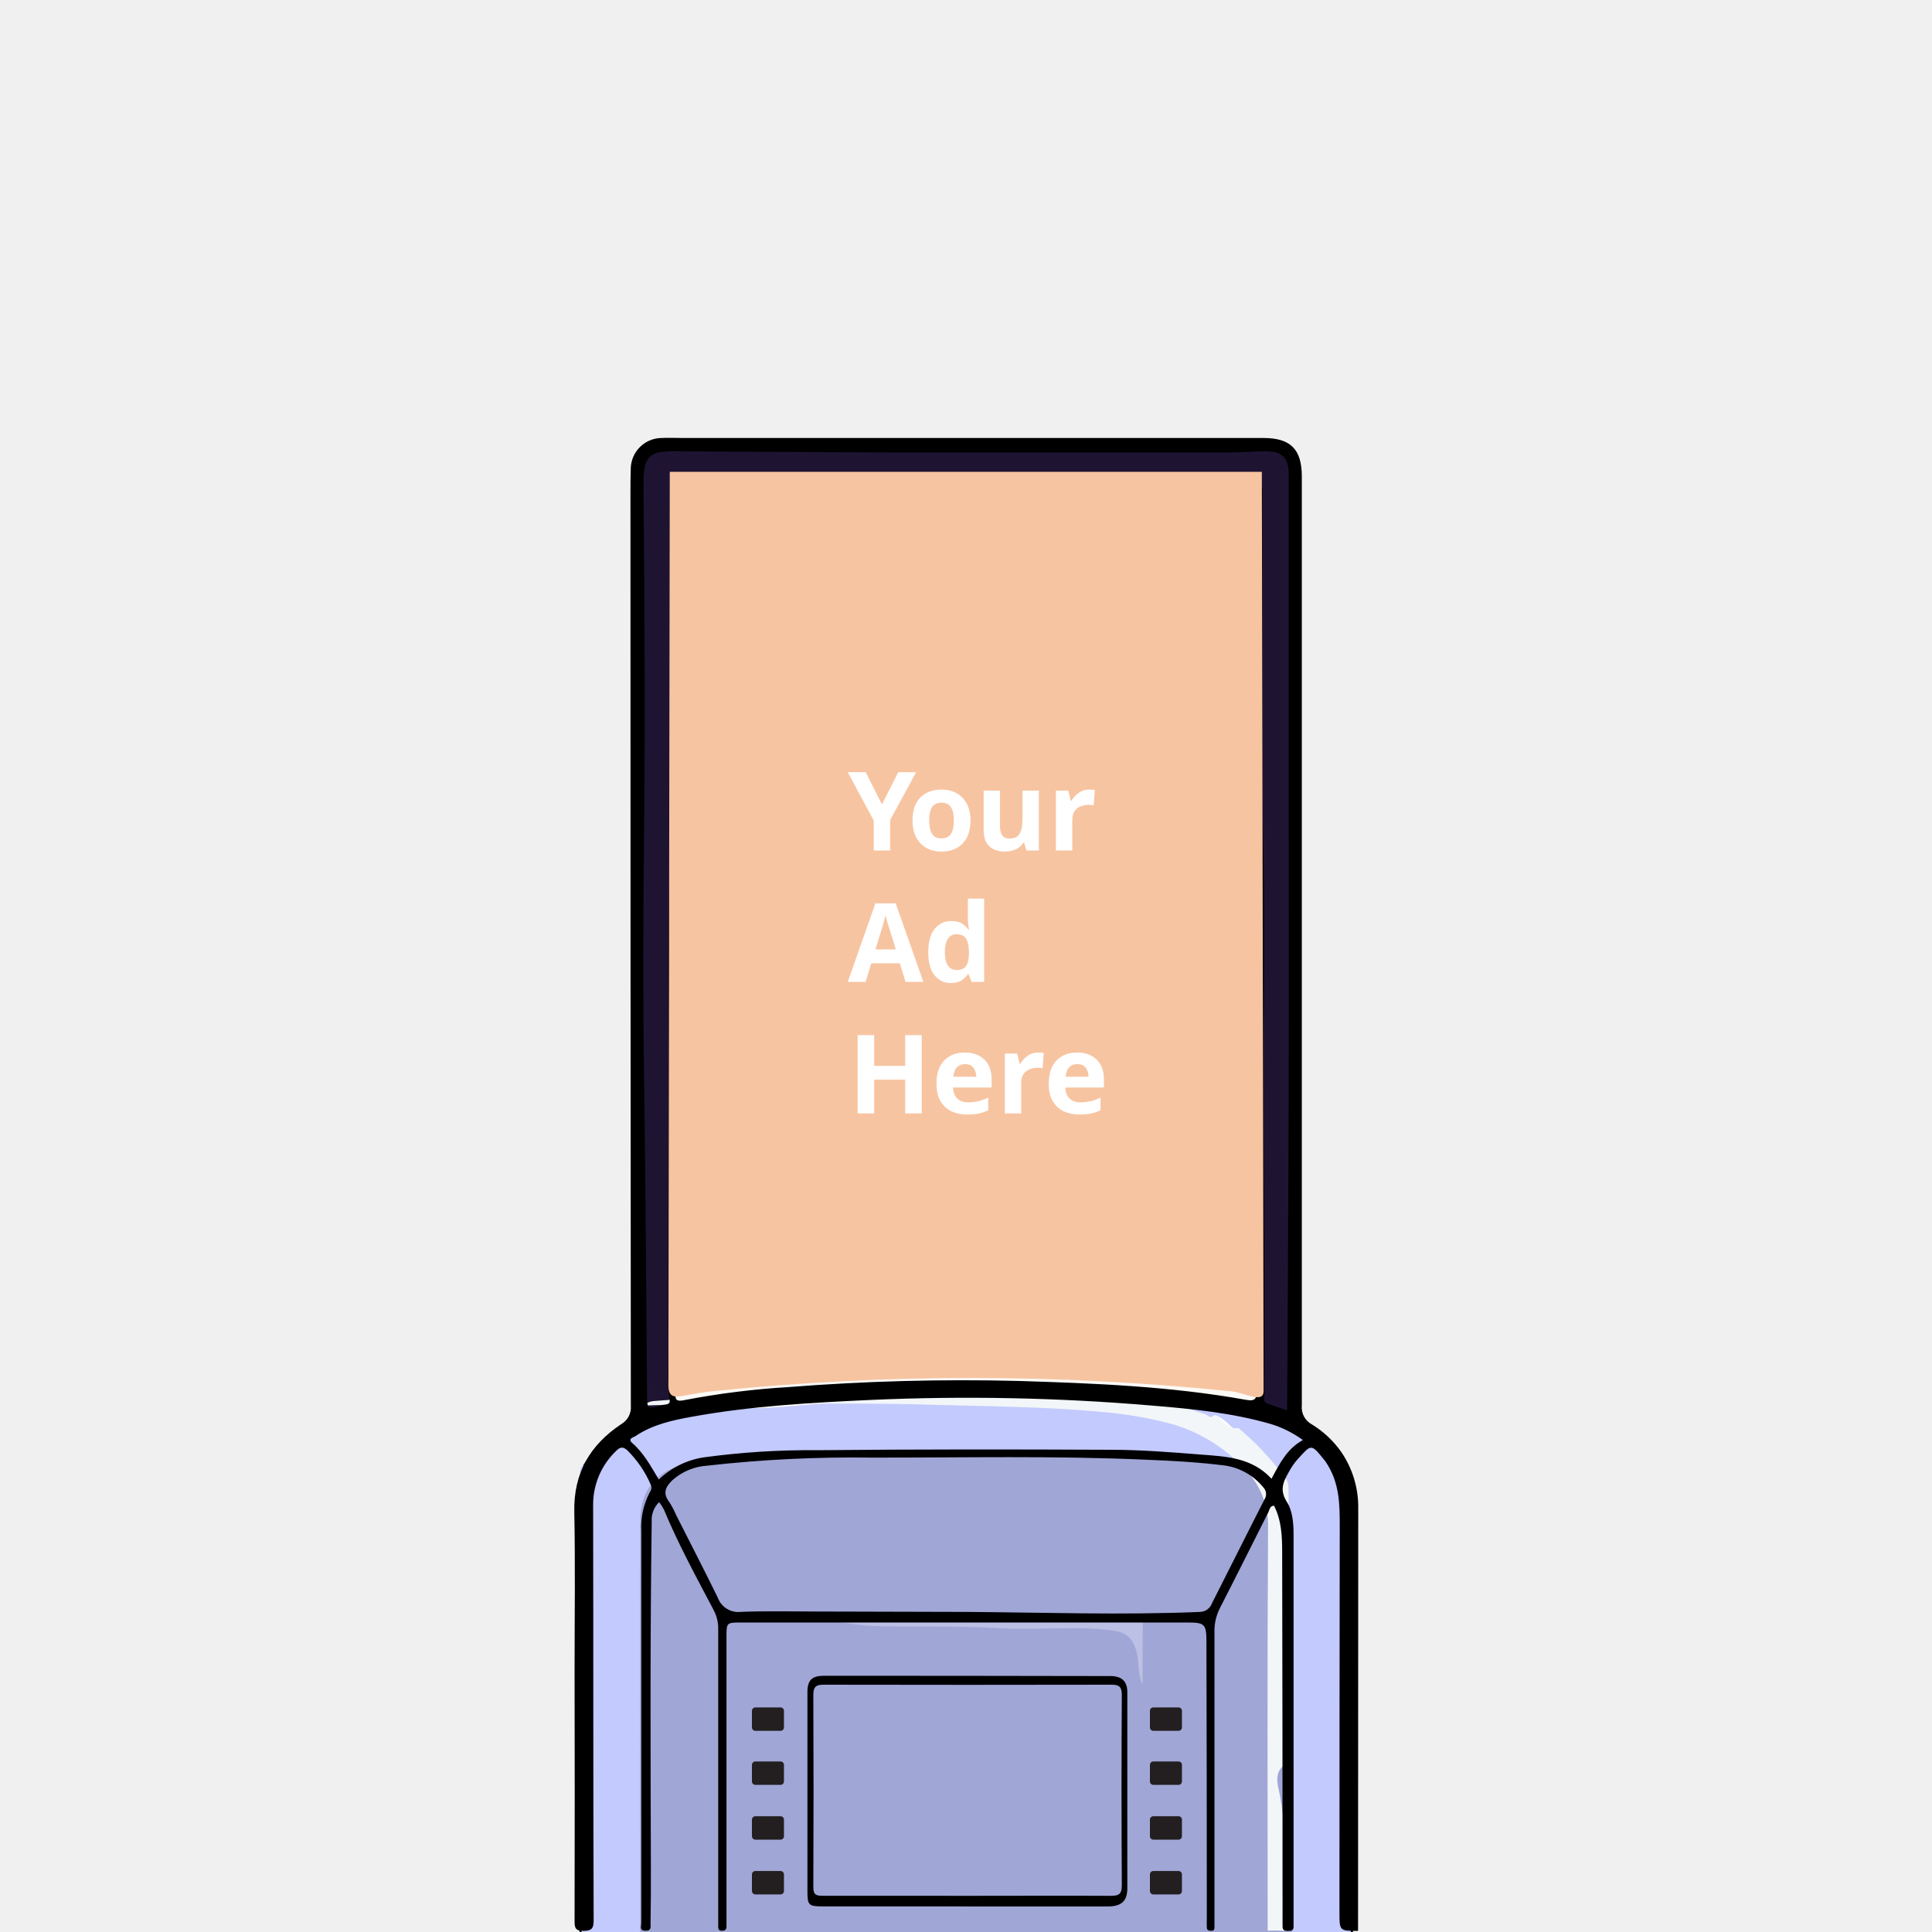
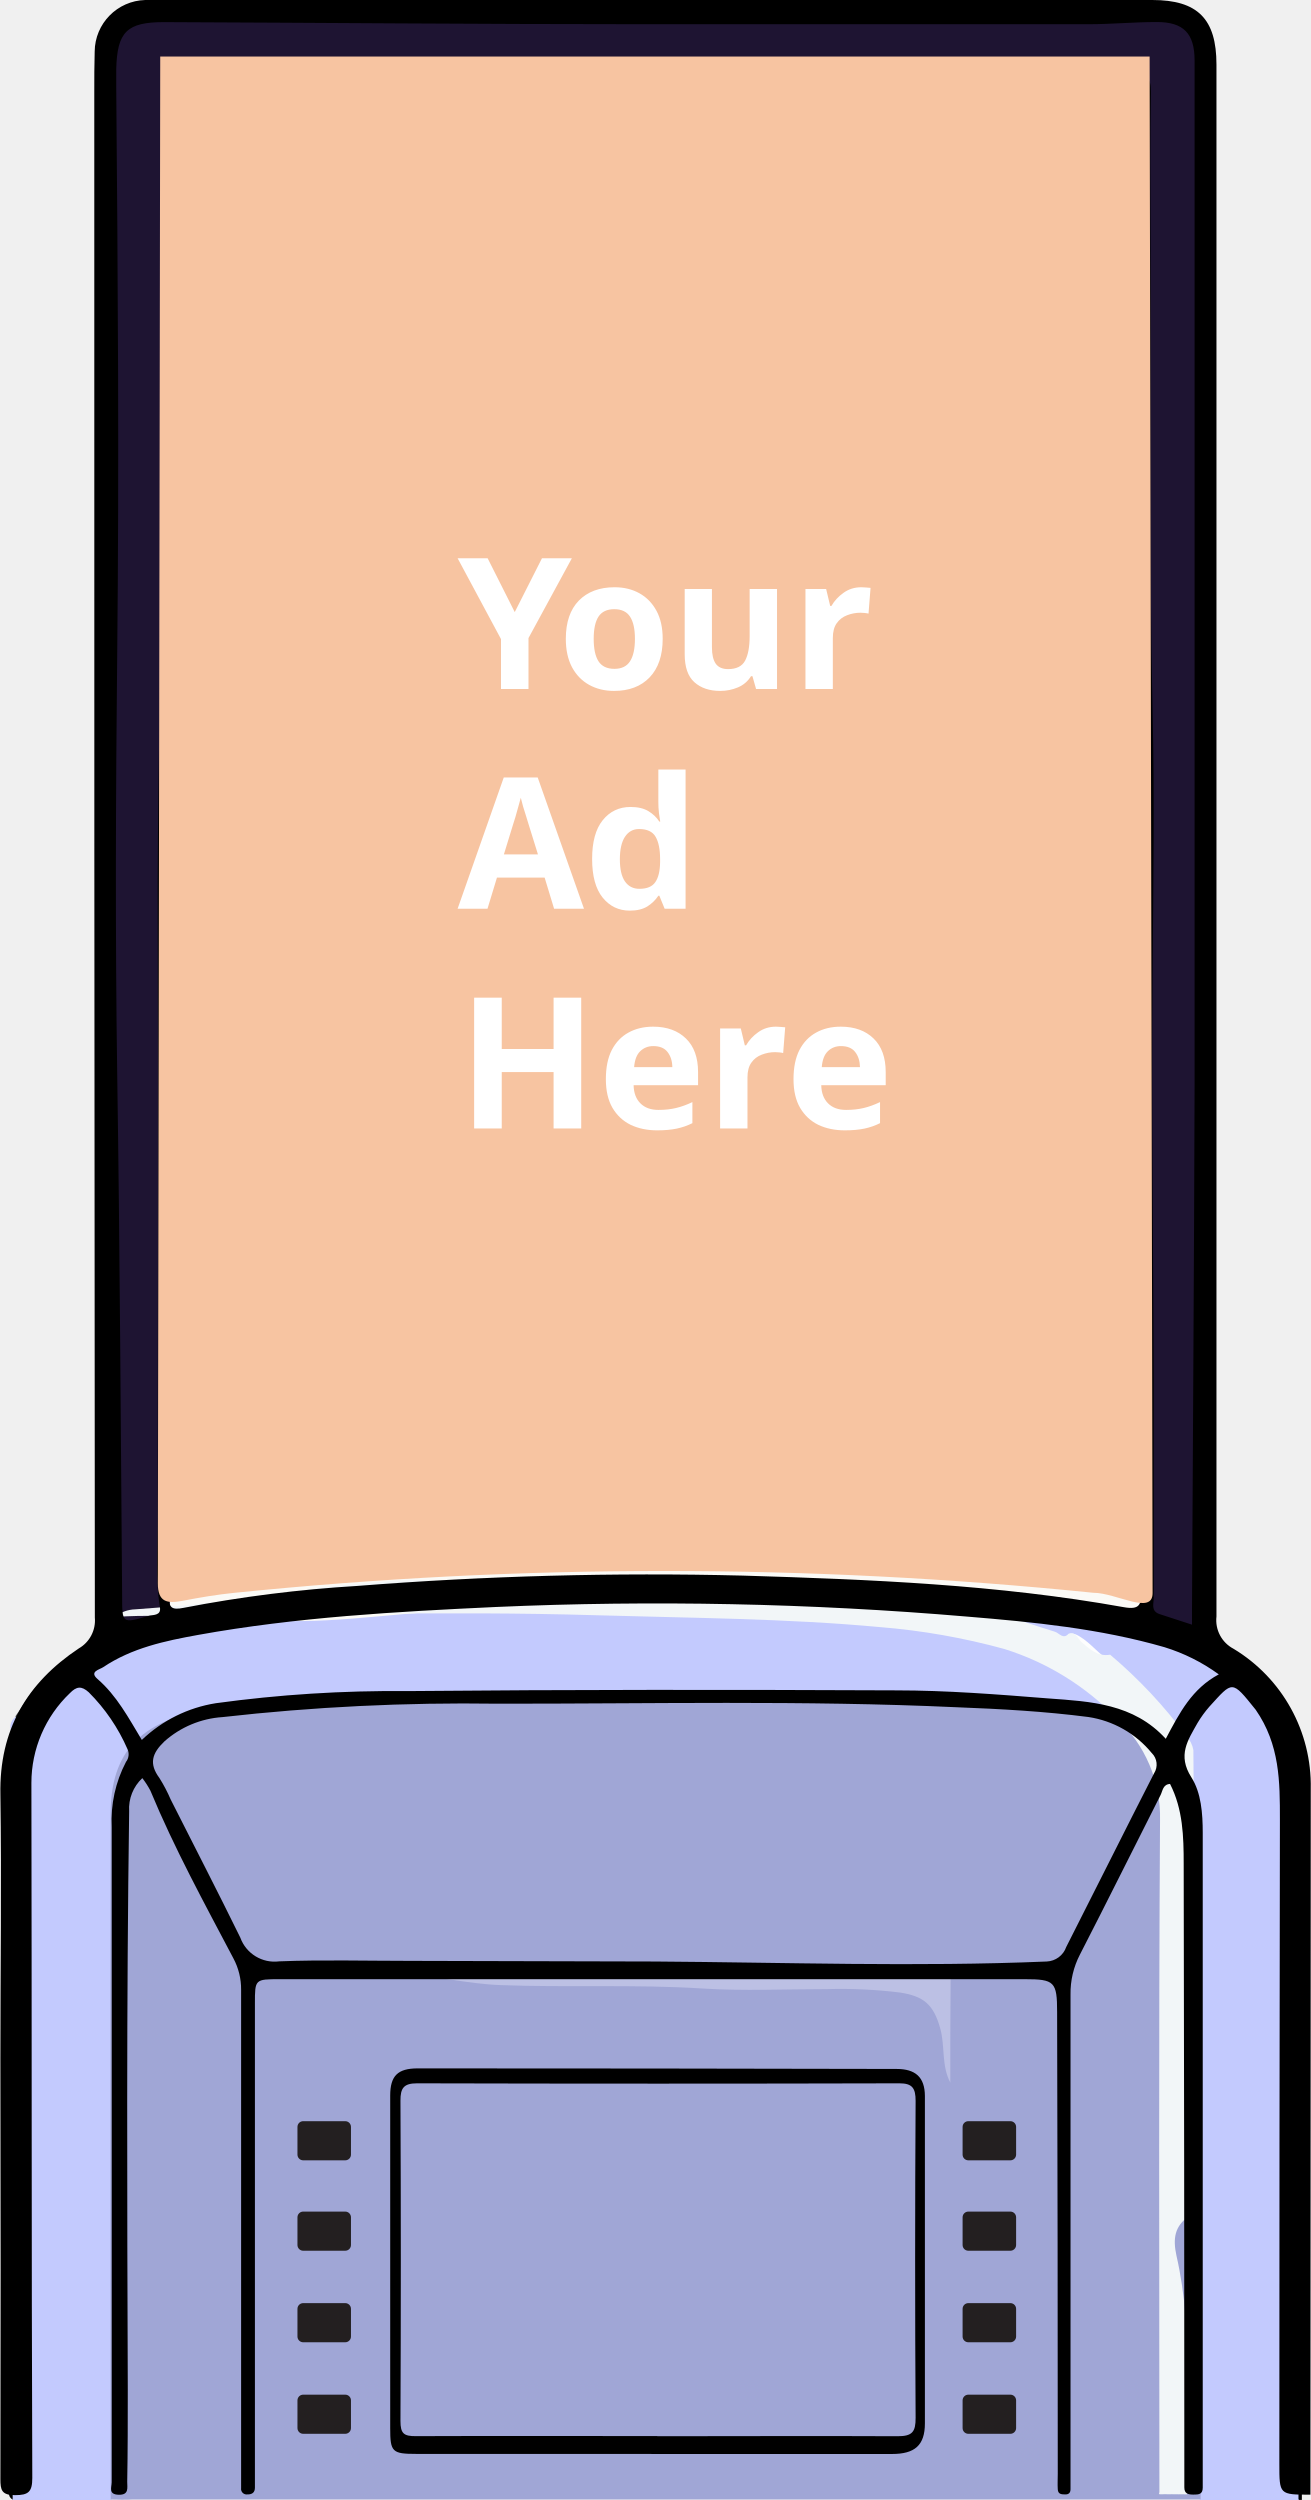
- <svg xmlns="http://www.w3.org/2000/svg" viewBox="0 0 400 400">
+ <svg xmlns="http://www.w3.org/2000/svg" viewBox="0 0 162.34 309.71">
  <defs>
    <style>.cls-1{fill:#aab7be;opacity:0.18;}.cls-2{fill:#1e1432;}.cls-3{fill:#fbfaf6;}.cls-4{fill:#c3cafe;}.cls-5{fill:#040404;}.cls-6{fill:#030204;}.cls-7{fill:#121213;}.cls-8{fill:#0c0c0c;}.cls-9{fill:#050308;}.cls-10{fill:#060606;}.cls-11{fill:#060509;}.cls-12{fill:#a0a6d6;}.cls-13{fill:#494a50;}.cls-14{fill:#6d6e76;}.cls-15{fill:#747581;}.cls-16{fill:#fefefe;}.cls-17{fill:#f2f6f8;}.cls-18{fill:#bcc0e4;}.cls-19{fill:#231f20;}.cls-20{fill:#f7c4a1;}.cls-21{font-size:22.68px;fill:#fff;font-family:Heebo-Bold, Heebo;font-weight:700;}.cls-22{letter-spacing:-0.07em;}.cls-23{letter-spacing:0em;}</style>
  </defs>
  <g id="Layer_2" data-name="Layer 2">
-     <polygon class="cls-1" points="268.04 105.96 131.84 157.57 131.85 223.64 268.16 133.74 268.04 105.96" />
-     <path class="cls-1" d="M131.86,291.09l83.94-.76,52.34-39.26V200.22C264.45,202.46,177.1,254,131.86,291.09Z" />
+     <polygon class="cls-1" points="149.21 15.25 13.01 66.86 13.03 132.93 149.34 43.02 149.21 15.25" />
+     <path class="cls-1" d="M13,200.37,97,199.61l52.34-39.25V109.5C145.62,111.75,58.27,163.25,13,200.37Z" />
    <g id="DH0Hhi.tif">
-       <path class="cls-2" d="M133.8,92.69H266.3a4.94,4.94,0,0,1,2.43,4.93c0,.71,0,1.43,0,2.15v190.5a15.74,15.74,0,0,1-.25,4.28,1.14,1.14,0,0,1-1.71.67c-1.53-.69-3.25-.92-4.65-1.94-.51-.6-.85-1.31-1.34-1.92-1.48-1.51-1.67-3.4-1.67-5.39q0-27.93,0-55.85,0-62.43,0-124.86a12.66,12.66,0,0,0-.21-3.42,1.49,1.49,0,0,0-1.42-.78c-3.78.07-7.57-.18-11.35.16a3.3,3.3,0,0,1-.77,0,103.49,103.49,0,0,0-15.35.15,25.71,25.71,0,0,1-6.5,0,8.26,8.26,0,0,0-2.32-.3H201.3a8.27,8.27,0,0,0-2.32.31,46.32,46.32,0,0,1-9.12,0,9.67,9.67,0,0,0-3-.31H147.52a9.62,9.62,0,0,0-3,.33c-4,.47-4,.47-4,4.68V286.91c0,1.86.21,3.78-1.28,5.28-2.23,1.51-4.87,1.67-7.4,2.17-.26.05-.47-.27-.6-.53a7.92,7.92,0,0,1-.31-3q0-18.42,0-36.82a7.66,7.66,0,0,1,.32-3c.94-1,1.13,0,1.37.57.46,1.11.16,2.36.63,3.78a21,21,0,0,1-.5-5.38,4.3,4.3,0,0,0-1.5-4,7.91,7.91,0,0,1-.33-3V190.57a10.38,10.38,0,0,1,.25-3,10.39,10.39,0,0,0,0-8.06,14.25,14.25,0,0,1-.26-3.85c0-25.57,0-51.13,0-76.69C130.89,96.31,131.08,94,133.8,92.69Z" />
-       <path d="M279.63,306.77l.48.85v92.8h-.19l-.2,0c-1-1.15-.73-2.58-.73-3.92q0-41.4,0-82.8c0-1.65,0-3.31-.14-5C278.79,308,278.5,307.05,279.63,306.77Z" />
-       <path class="cls-3" d="M189.89,100.81H199q12.28-.33,24.57,0h6.49q7.77-.33,15.52,0H246a102.2,102.2,0,0,1,13.78.11q0,91.26,0,182.52c0,2.86-.58,5.88,1.8,8.23-.22,1.09-1.13.94-1.87,1-.93.06-1.86.08-2.78.2-11.56-2.26-23.26-2-35-2.31-10-.25-19.93-.69-29.91-.75-5.51,0-11,.67-16.53,1-5.08.35-10.17.64-15.24,1.1a84.81,84.81,0,0,1-12.45,0,23.54,23.54,0,0,0-6.43.47,2.5,2.5,0,0,1-2.46-.28c-.19-.14-.88-.24-.56-.32,1.74-.44,1.39-1.72,1.39-2.87V104.33c0-3.43,0-3.43,3.47-3.46.43,0,.86,0,1.29-.05a3,3,0,0,1,1.27-.14h42.75A3.22,3.22,0,0,1,189.89,100.81Z" />
-       <path class="cls-4" d="M139,292.1a35.42,35.42,0,0,1,11.09-.83c8.26.89,16.4-.64,24.6-1,8.43-.4,16.84-1.47,25.3-1.12,11.53.48,23.07.65,34.61.93,3.72.09,7.5-.14,11.15.42,3.86.6,7.83.67,11.56,2a8.25,8.25,0,0,1,5.09.51l5.6,2.11c2.56,2.06,5.14,4.12,7.67,6.22a6.15,6.15,0,0,1,1,1.35,4.92,4.92,0,0,0,1.47,1.94c.39.8,1.4,1.16,1.5,2.16a.82.82,0,0,0-.38,1.25c.64,1.07.42,2.21.42,3.32q0,43.34,0,86.67c0,.79,0,1.58,0,2.37H267.57c-.92-1.12-.64-2.47-.64-3.74q0-34.85,0-69.69a57.07,57.07,0,0,0-2-13.83c-1-4.09-4.21-6.59-8-8.23-4.22-1.83-8.71-2.33-13.25-2.63-26.87-1.83-53.77-.54-80.66-.77A77.51,77.51,0,0,0,141.64,304c-4.9,1.35-7.7,4.46-8.23,9.58a42.76,42.76,0,0,0-.23,4.52q0,39.27,0,78.54c0,1.27.28,2.62-.64,3.74H120.38a5,5,0,0,1-.16-2.13q0-45.3,0-90.62a4.36,4.36,0,0,1,.18-2.12,1.55,1.55,0,0,1,.35-2.18c1.81-1.47,2.8-3.67,4.52-5.23a1.37,1.37,0,0,1,.29-.24,6.2,6.2,0,0,1,2-1.48c1.13-1.19,2.79-1.38,4.14-2.17C134,293.05,136.62,293,139,292.1Z" />
-       <path class="cls-5" d="M189.89,100.81H144.6c.53-.53,1.21-.36,1.84-.36H188C188.67,100.47,189.34,100.3,189.89,100.81Z" />
-       <path class="cls-6" d="M131.71,250.65v-4.3c1.13-.13,1.71.22,1.67,1.52-.08,2.64,0,5.28-.27,8Z" />
-       <path class="cls-7" d="M223.56,100.81H199a1.75,1.75,0,0,1,1.41-.35h21.74A1.77,1.77,0,0,1,223.56,100.81Z" />
-       <path class="cls-8" d="M245.57,100.81H230.05c1.65-.77,3.39-.36,5.07-.32C238.6,100.58,242.11,100,245.57,100.81Z" />
-       <path class="cls-9" d="M131.71,187.2v-7.32a.8.8,0,0,1,.78.85c0,1.87,0,3.73,0,5.6A.81.81,0,0,1,131.71,187.2Z" />
-       <path class="cls-10" d="M259.81,100.92,246,100.81c3.56-.8,7.17-.2,10.75-.32C257.78,100.45,258.91,100,259.81,100.92Z" />
-       <path class="cls-11" d="M262.41,293l-5.09-.51c1.29-1,3,.26,4.31-.81Z" />
-       <path class="cls-12" d="M132.53,400.37c0-28.32-.07-56.65,0-85,0-7.59,3.72-11.44,11.9-12.86a99.82,99.82,0,0,1,13.19-1.44c23.56-.88,47.13-.09,70.69-.39,6.17-.08,12.27.75,18.4,1.16a31.61,31.61,0,0,1,10.08,2.25c5.55,2.27,8.57,6.21,9.61,12.32,2.08,12.28,1,24.61,1.13,36.92.22,15.66,0,31.34,0,47-.94,0-1.87.05-2.81.05H135.34C134.4,400.42,133.47,400.39,132.53,400.37Z" />
-       <path d="M120.4,305.51q0,47.43,0,94.87c-.8-.5-.37-1.29-.37-1.93q0-45.39,0-90.79C120,307,119.55,306.09,120.4,305.51Z" />
-       <path class="cls-13" d="M125.27,298.1c-1,2-2.71,3.6-4,5.45-.27.4-.42,0-.53-.22C122.09,301.45,123.1,299.27,125.27,298.1Z" />
-       <path class="cls-14" d="M127.56,296.38a3.46,3.46,0,0,1-2,1.48A1.87,1.87,0,0,1,127.56,296.38Z" />
-       <path class="cls-15" d="M278.13,304.61c-.88-.35-1.56-.86-1.47-1.94C277.51,303,277.78,303.86,278.13,304.61Z" />
+       <path class="cls-2" d="M15,2h132.5A4.93,4.93,0,0,1,149.9,6.9c0,.72,0,1.44,0,2.16V199.55a15.45,15.45,0,0,1-.25,4.29,1.13,1.13,0,0,1-1.71.66c-1.53-.69-3.25-.91-4.65-1.94-.51-.59-.85-1.3-1.34-1.92-1.48-1.51-1.67-3.39-1.67-5.39q0-27.93,0-55.85,0-62.43,0-124.85a12.7,12.7,0,0,0-.21-3.43,1.5,1.5,0,0,0-1.42-.77c-3.78.06-7.56-.19-11.34.15a2.91,2.91,0,0,1-.78,0,103.49,103.49,0,0,0-15.35.15,25.25,25.25,0,0,1-6.5,0,8.21,8.21,0,0,0-2.32-.3H82.47a7.93,7.93,0,0,0-2.32.32,47.1,47.1,0,0,1-9.12,0,9.34,9.34,0,0,0-3-.31H28.7a9.08,9.08,0,0,0-3,.33c-4,.46-4,.46-4,4.68V196.19c0,1.86.21,3.78-1.28,5.29-2.23,1.5-4.87,1.66-7.4,2.16-.26.06-.47-.27-.6-.53a7.92,7.92,0,0,1-.31-3q0-18.4,0-36.81a7.64,7.64,0,0,1,.32-3c.94-1,1.13,0,1.38.57.45,1.1.15,2.36.62,3.78a21.14,21.14,0,0,1-.5-5.39,4.3,4.3,0,0,0-1.5-4,7.86,7.86,0,0,1-.33-3V99.86a10.71,10.71,0,0,1,.25-3,10.39,10.39,0,0,0,0-8.06A13.9,13.9,0,0,1,12.12,85c0-25.56,0-51.12,0-76.68C12.07,5.6,12.25,3.27,15,2Z" />
+       <path d="M160.8,216.05l.48.86V309.7h-.19l-.2,0c-1-1.16-.73-2.59-.73-3.92q0-41.4,0-82.81c0-1.65,0-3.3-.13-4.95C160,217.27,159.68,216.34,160.8,216.05Z" />
+       <path class="cls-3" d="M71.06,10.09h9.1q12.28-.31,24.57,0h6.5q7.76-.33,15.51,0h.46A103.87,103.87,0,0,1,141,10.2q0,91.26,0,182.52c0,2.87-.58,5.88,1.8,8.24-.22,1.09-1.13.93-1.87,1-.93.05-1.86.07-2.78.19-11.55-2.26-23.26-2-34.95-2.31-10-.24-19.93-.69-29.91-.74-5.51,0-11,.66-16.53,1-5.08.34-10.17.63-15.24,1.1a87.68,87.68,0,0,1-12.45,0,22.78,22.78,0,0,0-6.43.47,2.53,2.53,0,0,1-2.46-.28c-.19-.14-.88-.25-.56-.33,1.74-.44,1.39-1.71,1.39-2.87V13.62c0-3.44,0-3.44,3.47-3.47.43,0,.86,0,1.29-.05A3,3,0,0,1,27,10H69.79A3.22,3.22,0,0,1,71.06,10.09Z" />
+       <path class="cls-4" d="M20.18,201.39a35.42,35.42,0,0,1,11.09-.84c8.26.9,16.41-.64,24.6-1,8.43-.41,16.84-1.48,25.3-1.12,11.53.47,23.07.65,34.61.93,3.72.09,7.5-.15,11.15.42,3.86.59,7.83.66,11.56,2a8.32,8.32,0,0,1,5.09.51l5.6,2.11c2.56,2.07,5.14,4.12,7.67,6.22a6.4,6.4,0,0,1,1,1.35,4.88,4.88,0,0,0,1.47,2c.39.79,1.4,1.16,1.5,2.15a.82.82,0,0,0-.38,1.25c.65,1.08.42,2.21.42,3.32q0,43.33,0,86.68c0,.79,0,1.58,0,2.37l-12.15,0c-.92-1.12-.63-2.47-.64-3.73q0-34.85,0-69.7a57.07,57.07,0,0,0-2-13.83c-1-4.08-4.21-6.59-8-8.23-4.22-1.83-8.72-2.32-13.26-2.63-26.87-1.82-53.77-.53-80.66-.76a77.5,77.5,0,0,0-21.34,2.5c-4.9,1.36-7.7,4.47-8.23,9.59a42.49,42.49,0,0,0-.23,4.52q0,39.27,0,78.54c0,1.26.28,2.61-.63,3.73l-12.16,0a5,5,0,0,1-.16-2.13q0-45.32,0-90.63a4.37,4.37,0,0,1,.18-2.12,1.54,1.54,0,0,1,.35-2.17c1.81-1.48,2.8-3.67,4.52-5.23a1,1,0,0,1,.29-.24,6.38,6.38,0,0,1,2-1.49c1.13-1.19,2.79-1.38,4.14-2.17C15.17,202.33,17.79,202.26,20.18,201.39Z" />
+       <path class="cls-5" d="M71.06,10.09H25.77c.53-.53,1.21-.35,1.84-.35q20.8,0,41.6,0C69.84,9.76,70.51,9.58,71.06,10.09Z" />
+       <path class="cls-6" d="M12.88,159.93v-4.3c1.13-.13,1.71.23,1.67,1.52-.08,2.64,0,5.29-.26,8Z" />
+       <path class="cls-7" d="M104.73,10.09H80.16a1.75,1.75,0,0,1,1.41-.35h21.74A1.77,1.77,0,0,1,104.73,10.09Z" />
+       <path class="cls-8" d="M126.74,10.1H111.23c1.64-.77,3.38-.35,5.06-.31C119.77,9.86,123.28,9.31,126.74,10.1Z" />
+       <path class="cls-9" d="M12.88,96.48V89.16a.79.79,0,0,1,.78.85c0,1.87,0,3.74,0,5.61A.8.8,0,0,1,12.88,96.48Z" />
+       <path class="cls-10" d="M141,10.2l-13.78-.11c3.57-.79,7.17-.19,10.75-.32C139,9.74,140.08,9.32,141,10.2Z" />
+       <path class="cls-11" d="M143.58,202.27l-5.09-.51c1.29-1,3,.26,4.31-.8Z" />
+       <path class="cls-12" d="M13.71,309.65c0-28.32-.08-56.64,0-85,0-7.59,3.72-11.44,11.9-12.85a98.17,98.17,0,0,1,13.19-1.44c23.56-.89,47.13-.1,70.69-.4,6.17-.08,12.27.76,18.4,1.16A31.82,31.82,0,0,1,138,213.4c5.55,2.27,8.57,6.22,9.61,12.32,2.09,12.29,1,24.62,1.13,36.92.22,15.67,0,31.34,0,47-.94,0-1.87,0-2.81,0H16.51C15.57,309.7,14.64,309.67,13.71,309.65Z" />
+       <path d="M1.57,214.79q0,47.45,0,94.88c-.8-.51-.37-1.3-.37-1.93q0-45.4,0-90.8C1.19,216.24.72,215.37,1.57,214.79Z" />
+       <path class="cls-13" d="M6.44,207.39c-1,2-2.71,3.6-4,5.45-.27.39-.42,0-.53-.22C3.26,210.74,4.27,208.56,6.44,207.39Z" />
+       <path class="cls-14" d="M8.73,205.66a3.52,3.52,0,0,1-2,1.49A1.87,1.87,0,0,1,8.73,205.66Z" />
+       <path class="cls-15" d="M159.3,213.9c-.88-.36-1.56-.86-1.47-2C158.68,212.33,159,213.14,159.3,213.9Z" />
    </g>
    <g id="tWmlvL.tif">
-       <path class="cls-16" d="M265.91,399.72a4,4,0,0,1-.64-2.87c0-4.17-.1-8.34,0-12.51A63.1,63.1,0,0,0,264,370.42c-.38-2-.29-3.7,1.22-5.17a2.84,2.84,0,0,0,.89-2.14c-.07-3.65.43-7.33-.53-10.94a6.1,6.1,0,0,1-.12-3c1.14-4.76.65-9.55.41-14.36a108.54,108.54,0,0,1,.1-15.72,95.19,95.19,0,0,0,.12-10.55c0-1.61-1-2.79-2-4a94.78,94.78,0,0,0-7.58-7.94c-1.45-.87-2.46-2.29-3.92-3.16-.71-.43-1.32-.6-1.78.31-3.89-.43-7.37-2.35-11.17-3.09-4-.79-8-2-12.13-1.7a5.53,5.53,0,0,1-2.53-.46,4.05,4.05,0,0,0-3.3.14c-2.42.95-5,.47-7.44.07-7.87-1.3-15.57.32-23.49-.64a30.48,30.48,0,0,0-6.87-.17c-12,1.14-24.44.08-36.41,1.72a83.07,83.07,0,0,1-10.75,1c3.92.06,9.83-1.28,15.87-.46a39.34,39.34,0,0,0,10.11-.08,29.17,29.17,0,0,1,3.23-.2c14.16-.31,28.32.2,42.47.55,10.81.27,21.68.77,32.32,3.28a33.12,33.12,0,0,1,20.59,14.19A10.76,10.76,0,0,1,263.1,314q0,41.52,0,83a3.69,3.69,0,0,1-.64,2.66" />
-       <path class="cls-17" d="M262.46,399.72c0-27.84-.1-55.68.08-83.51a16.54,16.54,0,0,0-5.36-12.6A33.1,33.1,0,0,0,243.24,295a82.61,82.61,0,0,0-15.37-2.7c-11.71-1.08-23.47-1.13-35.22-1.47-9.41-.28-18.82-.27-28.22-.18-3.78,0-7.6.51-11.37.23a48.2,48.2,0,0,0-9.44-.25c-3.38.42-6.73.13-10.54.42a4.22,4.22,0,0,1,2.56-1c7.19-.51,14.36-1.25,21.47-2.46,3.16-.54,6.39-.66,9.59-1,5.32-.55,10.65.6,16-.06,5.1-.64,10,.11,15.07.71,7.51.9,15,.92,22.54,1.33.14,0,.36.08.41,0,1.82-2.11,3.79-.45,5.75-.45,5.31,0,10.38,1.14,15.45,2.36,2.59.62,5.1,1.57,7.66,2.35.54.17,1,1,1.7.22.93-.23,1.12.68,1.62,1.09,1,.85,2,1.79,3.51,1.52a59.35,59.35,0,0,1,9.5,10.09,3.49,3.49,0,0,1,.84,1.7c.05,3.88.16,7.76-.08,11.62a139.91,139.91,0,0,0,0,16.51c.23,4.34.78,8.73-.44,13a4.76,4.76,0,0,0-.13,2.76c1.35,4.07.51,8.26.75,12.39a1.5,1.5,0,0,1-.65,1.48c-1.78,1.2-2,2.77-1.55,4.86,2.22,9.75,1.08,19.69,1.34,29.55Z" />
-       <path class="cls-18" d="M236.56,348.71c-1.13-2.15-.63-4.51-1.25-6.72-.83-2.95-2.08-4-5.05-4.45a63.36,63.36,0,0,0-9-.42c-5.18,0-10.38.26-15.53-.07-8.34-.53-16.67-.1-25-.42-4-.16-7.93-1.17-11.95-1.27-.5,0-1.13-.15-1-.79s.8-.41,1.25-.44a77.83,77.83,0,0,1,12,.48c5.42.41,10.84.33,16.26.36,6.38,0,12.75.49,19.14.51,6.24,0,12.43-.63,18.64-1,1.21-.08,1.53.2,1.53,1.3C236.55,340.09,236.56,344.4,236.56,348.71Z" />
+       <path class="cls-16" d="M147.08,309a4,4,0,0,1-.64-2.87c0-4.17-.1-8.34,0-12.51a63.1,63.1,0,0,0-1.31-13.92c-.38-2-.28-3.69,1.22-5.17a2.82,2.82,0,0,0,.89-2.13c-.06-3.66.44-7.34-.53-10.95a6.06,6.06,0,0,1-.12-3c1.14-4.76.65-9.55.41-14.36a110,110,0,0,1,.11-15.72,97.91,97.91,0,0,0,.11-10.56c0-1.61-1-2.79-2-4a96.34,96.34,0,0,0-7.58-7.94c-1.45-.86-2.46-2.29-3.92-3.16-.71-.42-1.32-.6-1.78.31-3.89-.42-7.36-2.34-11.17-3.09-4-.78-8-2-12.13-1.69a5.8,5.8,0,0,1-2.53-.46,4.09,4.09,0,0,0-3.3.13c-2.42.95-5,.48-7.44.08-7.87-1.3-15.57.31-23.49-.64a31.07,31.07,0,0,0-6.87-.18c-12,1.15-24.44.08-36.41,1.72a83.07,83.07,0,0,1-10.75,1c3.92.07,9.83-1.28,15.87-.46a38.9,38.9,0,0,0,10.11-.08,31.82,31.82,0,0,1,3.23-.2c14.16-.31,28.32.2,42.47.55,10.82.27,21.68.77,32.32,3.29a33.06,33.06,0,0,1,20.59,14.18,10.79,10.79,0,0,1,1.77,6.14q0,41.52,0,83a3.68,3.68,0,0,1-.64,2.65" />
+       <path class="cls-17" d="M143.63,309c0-27.83-.1-55.67.08-83.51a16.57,16.57,0,0,0-5.36-12.6,33,33,0,0,0-13.94-8.61A83.32,83.32,0,0,0,109,201.57c-11.71-1.08-23.47-1.12-35.22-1.47-9.41-.28-18.81-.27-28.22-.18-3.77,0-7.6.52-11.37.23a47.43,47.43,0,0,0-9.44-.24c-3.38.42-6.73.12-10.54.41a4.2,4.2,0,0,1,2.56-.95c7.19-.52,14.36-1.25,21.47-2.47,3.16-.53,6.4-.65,9.59-1,5.33-.54,10.65.61,16-.06,5.09-.63,10,.11,15.06.72,7.51.9,15,.92,22.54,1.33.14,0,.36.08.41,0,1.82-2.11,3.79-.44,5.75-.44,5.32,0,10.38,1.13,15.45,2.35,2.59.62,5.1,1.58,7.66,2.35.54.17,1,1,1.7.23.94-.24,1.12.67,1.62,1.08,1,.86,2,1.8,3.51,1.53A59.28,59.28,0,0,1,147,215.1a3.4,3.4,0,0,1,.84,1.71c0,3.87.17,7.76-.08,11.62a139.91,139.91,0,0,0,0,16.51c.24,4.34.78,8.73-.44,13a4.72,4.72,0,0,0-.13,2.75c1.35,4.08.52,8.26.75,12.39a1.5,1.5,0,0,1-.65,1.48c-1.78,1.21-2,2.77-1.55,4.86,2.23,9.76,1.08,19.69,1.34,29.55Z" />
+       <path class="cls-18" d="M117.73,258c-1.13-2.14-.63-4.5-1.25-6.71-.83-3-2.08-4-5-4.45a60.48,60.48,0,0,0-9-.42c-5.18,0-10.38.25-15.53-.08-8.33-.53-16.67-.1-25-.42-4-.15-7.93-1.17-12-1.26-.5,0-1.13-.16-1-.8s.8-.4,1.25-.44a77.83,77.83,0,0,1,12,.49c5.42.4,10.84.33,16.26.35,6.38,0,12.75.49,19.14.52s12.43-.63,18.64-1c1.21-.07,1.53.2,1.53,1.3C117.72,249.37,117.73,253.68,117.73,258Z" />
    </g>
    <g id="hAwH2t.tif">
-       <path d="M281.17,399.77c-3.85,0-3.85,0-3.85-3.81q0-39.91.06-79.84c0-4.68,0-9.26-3-13.6h0c-3-3.72-2.81-3.59-5.75-.36a12.9,12.9,0,0,0-1.45,2c-1.2,2.14-2.52,4-.77,6.75,1.22,1.9,1.41,4.47,1.41,6.86v79.84c0,.43,0,.86,0,1.3,0,.85-.53.85-1.15.86s-1.14-.1-1.13-.9c0-.65,0-1.3,0-1.94q0-37.67-.08-75.31c0-3.38-.09-6.76-1.69-9.89-.89.06-.91.84-1.17,1.36-3.34,6.59-6.62,13.22-10,19.79a10.29,10.29,0,0,0-1.16,4.94q0,29.78,0,59.55c0,.58,0,1.15,0,1.73,0,.42-.2.66-.65.65s-.89-.06-.93-.63,0-1.29,0-1.94q0-28.59-.08-57.18c0-3.77-.32-4.08-4-4.08H153.52c-3.11,0-3.11,0-3.11,3q0,29.13,0,58.26c0,.57,0,1.15,0,1.72s-.32.86-.94.84-.77-.27-.77-.78,0-1.15,0-1.73q0-30,0-60a8.05,8.05,0,0,0-.95-3.89c-3.6-6.85-7.32-13.63-10.29-20.79a9,9,0,0,0-1-1.55,5.17,5.17,0,0,0-1.53,4.07c-.34,23.87-.25,47.75-.17,71.62,0,3.82,0,7.63-.07,11.44,0,.75.25,1.65-1.07,1.61s-.85-.95-.85-1.56c0-4.38,0-8.77,0-13.16q0-34,0-68a15.57,15.57,0,0,1,1.77-8.08,1.5,1.5,0,0,0,.18-1.58,22.69,22.69,0,0,0-4.81-7.06c-.92-.85-1.54-.73-2.34.09a15.36,15.36,0,0,0-4.77,11.14c.06,28.7,0,57.4.11,86.09,0,1.72-.48,2.13-2.14,2.14s-1.81-.64-1.81-2q.06-26,0-52c0-10.94.16-21.87-.06-32.8-.15-8,3.29-13.82,9.71-18.1a4,4,0,0,0,2-3.82q-.09-94.51-.08-189c0-1.65,0-3.31.06-5a6.45,6.45,0,0,1,6.31-6.36c1.51-.07,3,0,4.53,0H261.58c5.62,0,7.95,2.33,7.95,8q0,96.12,0,192.25a4,4,0,0,0,2.12,4,20.6,20.6,0,0,1,6.06,5.71,20.2,20.2,0,0,1,3.5,11.64Zm-21-204.11h-.08q0-46.07.05-92.13c0-2.08-.68-2.43-2.56-2.43q-57.62.08-115.22,0c-1.76,0-2.49.24-2.48,2.29q.07,92.34,0,184.69a3.09,3.09,0,0,1,0,.43c-.16,1.37.3,1.68,1.71,1.39a164.76,164.76,0,0,1,21.56-2.71,458.74,458.74,0,0,1,47.63-1.28c15.8.48,31.6,1.11,47.2,3.91,2,.35,2.2-.3,2.2-2Q260.12,241.72,260.16,195.66ZM200,333.73c16.17.11,32.34.68,48.51,0a2.71,2.71,0,0,0,2.42-1.8c3.64-7.16,7.22-14.36,10.88-21.51a2,2,0,0,0-.29-2.52,12.56,12.56,0,0,0-7.85-4.47c-5.42-.69-10.88-1-16.33-1.21-19-.86-38-.41-56.93-.44a270.15,270.15,0,0,0-34,1.67,12,12,0,0,0-7.19,3c-1.56,1.5-2,2.78-.63,4.56a18.78,18.78,0,0,1,1.4,2.67c2.88,5.69,5.81,11.36,8.62,17.1a4.53,4.53,0,0,0,4.82,2.94c5.38-.21,10.78-.07,16.17-.07ZM266.5,292V290c.11-21.57.26-43.15.32-64.72.05-22.08,0-44.16,0-66.24q0-30.42,0-60.85c0-3.37-1.39-4.77-4.7-4.76-2.8,0-5.6.26-8.4.27q-27.83,0-55.66,0c-19.63,0-39.27-.18-58.9-.27-4.61,0-5.82,1.2-5.93,5.86,0,.72,0,1.44,0,2.16.2,23.43.37,46.87.12,70.31-.18,17.32-.25,34.66,0,52,.33,21.57.43,43.14.61,64.71,0,3.35,0,3.37,3.21,2.42.59-.17,1.66.05,1.47-1.1-.61-3.71-.27-7.44-.27-11.16-.06-24.23.1-48.46,0-72.69-.09-15.75.42-31.49.4-47.24,0-18.84,0-37.68,0-56.53,0-1.72.41-2.47,2.27-2.37,2.44.14,4.89,0,7.34,0q25.13,0,50.27,0,30.21,0,60.41-.07c1.79,0,2.38.57,2.35,2.37-.1,5.68-.08,11.37-.05,17,.09,19.92-.19,39.84.26,59.76.24,10.78.08,21.56,0,32.35-.15,16.89.1,33.79.15,50.69,0,8.91,0,17.83,0,26.75,0,.7-.4,1.63.75,2S265,291.51,266.5,292Zm3.27,6.16a22.47,22.47,0,0,0-6.68-3.34c-8-2.31-16.22-3.12-24.45-3.8a451.51,451.51,0,0,0-58.39-1.18c-12.34.57-24.69,1.25-36.88,3.46-4.11.74-8.2,1.61-11.76,4-.45.31-1.76.55-.7,1.47,2.39,2.07,3.83,4.8,5.49,7.55a17.15,17.15,0,0,1,9.17-4.57,162.73,162.73,0,0,1,23.64-1.5c20.2-.2,40.4-.19,60.6-.09,6.31,0,12.62.5,18.92,1,5.21.39,10.53.64,14.52,5C265,302.89,266.49,299.93,269.77,298.14Z" />
-       <path d="M199.53,394.7H170.4c-3,0-3.23-.24-3.23-3.17q0-20.61,0-41.21c0-2.45.93-3.37,3.41-3.37q29.66,0,59.32.06c2.32,0,3.5,1.05,3.5,3.36q0,20.28,0,40.56c0,2.72-1.26,3.78-4.07,3.78H199.53Zm.73-2.19c9.92,0,19.85-.05,29.77,0,1.83,0,2.24-.53,2.23-2.29q-.12-19.63,0-39.26c0-1.57-.41-2.16-2.05-2.16q-29.88.06-59.76,0c-1.63,0-2.07.57-2.06,2.15q.09,19.85,0,39.69c0,1.55.42,1.87,1.9,1.86C180.27,392.48,190.27,392.51,200.26,392.51Z" />
-       <rect class="cls-19" x="238.08" y="353.5" width="6.63" height="4.85" rx="0.71" ry="0.71" />
-       <rect class="cls-19" x="238.08" y="364.69" width="6.63" height="4.85" rx="0.71" ry="0.71" />
-       <rect class="cls-19" x="238.08" y="376.03" width="6.63" height="4.85" rx="0.71" ry="0.71" />
-       <rect class="cls-19" x="238.08" y="387.37" width="6.63" height="4.85" rx="0.71" ry="0.71" />
-       <rect class="cls-19" x="155.68" y="353.5" width="6.63" height="4.85" rx="0.71" ry="0.71" />
-       <rect class="cls-19" x="155.68" y="364.69" width="6.63" height="4.85" rx="0.71" ry="0.71" />
-       <rect class="cls-19" x="155.68" y="376.03" width="6.63" height="4.85" rx="0.71" ry="0.71" />
-       <rect class="cls-19" x="155.68" y="387.37" width="6.63" height="4.85" rx="0.71" ry="0.71" />
+       <path d="M162.34,309.05c-3.85,0-3.85,0-3.85-3.81q0-39.92.07-79.83c0-4.69,0-9.27-3-13.6h0c-3-3.73-2.81-3.59-5.75-.37a13.68,13.68,0,0,0-1.45,2c-1.2,2.14-2.52,4-.77,6.74,1.22,1.91,1.41,4.48,1.41,6.87v79.83c0,.44,0,.87,0,1.3,0,.85-.53.86-1.15.86s-1.14-.09-1.13-.9c0-.64,0-1.29,0-1.94q0-37.65-.08-75.3c0-3.38-.09-6.77-1.69-9.9-.89.06-.91.85-1.17,1.37-3.34,6.59-6.62,13.21-10,19.78a10.41,10.41,0,0,0-1.16,4.94q0,29.78,0,59.55c0,.58,0,1.15,0,1.73,0,.42-.2.66-.65.65s-.89,0-.93-.63,0-1.29,0-1.94q0-28.59-.08-57.18c0-3.77-.32-4.08-4-4.08H34.69c-3.11,0-3.11,0-3.11,3q0,29.13,0,58.26c0,.58,0,1.15,0,1.73s-.32.85-.94.84a.69.69,0,0,1-.77-.79c0-.57,0-1.15,0-1.72q0-30,0-60a8.08,8.08,0,0,0-.95-3.89c-3.6-6.84-7.32-13.63-10.29-20.79a10.48,10.48,0,0,0-1-1.55A5.17,5.17,0,0,0,16,224.39c-.34,23.88-.25,47.75-.17,71.63,0,3.81,0,7.62-.07,11.43,0,.75.25,1.65-1.07,1.61s-.85-.95-.85-1.55c0-4.39,0-8.78,0-13.16q0-34,0-68a15.67,15.67,0,0,1,1.77-8.08,1.52,1.52,0,0,0,.18-1.59A22.81,22.81,0,0,0,11,209.65c-.92-.84-1.54-.72-2.34.1a15.36,15.36,0,0,0-4.77,11.13c.06,28.7,0,57.4.11,86.1,0,1.72-.47,2.13-2.14,2.13s-1.81-.64-1.81-2q.06-26,0-52c0-10.93.16-21.87,0-32.8-.16-8,3.28-13.81,9.7-18.09a4,4,0,0,0,2-3.83q-.09-94.5-.07-189c0-1.65,0-3.31.05-5A6.44,6.44,0,0,1,18,0c1.5-.08,3,0,4.52,0H142.75c5.62,0,7.95,2.34,7.95,8q0,96.14,0,192.26a4,4,0,0,0,2.12,4,19.79,19.79,0,0,1,9.56,17.34Zm-21-204.11h-.07q0-46.06,0-92.12c0-2.08-.68-2.44-2.56-2.43q-57.62.07-115.22,0c-1.75,0-2.48.23-2.48,2.29q.08,92.34,0,184.68a3.05,3.05,0,0,1,0,.43c-.16,1.37.3,1.69,1.71,1.4a164.78,164.78,0,0,1,21.56-2.72A461.61,461.61,0,0,1,92,195.19c15.8.48,31.6,1.11,47.2,3.91,2,.36,2.2-.3,2.2-2Q141.29,151,141.33,104.94ZM81.16,243c16.17.11,32.34.68,48.51,0a2.68,2.68,0,0,0,2.42-1.8c3.64-7.16,7.22-14.35,10.88-21.51a2,2,0,0,0-.29-2.52,12.55,12.55,0,0,0-7.85-4.46c-5.42-.7-10.88-1-16.33-1.21-19-.87-37.95-.42-56.93-.44a268.27,268.27,0,0,0-34,1.66,12,12,0,0,0-7.19,3c-1.56,1.49-1.95,2.77-.63,4.55a19.33,19.33,0,0,1,1.4,2.67c2.88,5.7,5.81,11.37,8.62,17.1a4.51,4.51,0,0,0,4.82,2.94c5.38-.21,10.78-.06,16.17-.06Zm66.51-41.75v-1.94c.11-21.58.26-43.15.32-64.73,0-22.08,0-44.16,0-66.24q0-30.42,0-60.85c0-3.36-1.38-4.77-4.7-4.76-2.8,0-5.6.27-8.4.27q-27.82,0-55.66,0C59.6,3,40,2.82,20.33,2.74c-4.61,0-5.82,1.19-5.93,5.85,0,.72,0,1.44,0,2.16.2,23.44.37,46.87.12,70.31-.18,17.33-.25,34.66,0,52,.33,21.57.43,43.14.61,64.71,0,3.35,0,3.37,3.21,2.43.59-.18,1.66,0,1.47-1.1-.61-3.71-.26-7.45-.27-11.17,0-24.22.1-48.45,0-72.68-.09-15.75.42-31.49.4-47.24,0-18.85,0-37.69,0-56.53,0-1.73.41-2.48,2.27-2.37,2.44.13,4.89,0,7.34,0q25.13,0,50.27,0,30.21,0,60.41-.06c1.79,0,2.38.57,2.35,2.37-.1,5.68-.08,11.36-.05,17,.09,19.92-.19,39.84.26,59.76.24,10.78.08,21.57,0,32.36-.16,16.89.09,33.78.14,50.68,0,8.92,0,17.84,0,26.75,0,.7-.4,1.63.75,2S146.19,200.8,147.67,201.27Zm3.28,6.15a22.88,22.88,0,0,0-6.69-3.34c-8-2.31-16.21-3.11-24.45-3.79a453.19,453.19,0,0,0-58.38-1.19c-12.35.58-24.7,1.26-36.89,3.46-4.1.74-8.2,1.61-11.76,4-.45.3-1.76.54-.7,1.46,2.39,2.07,3.83,4.8,5.49,7.55A17.15,17.15,0,0,1,26.74,211a162.73,162.73,0,0,1,23.64-1.5c20.2-.19,40.4-.18,60.61-.09,6.3,0,12.62.5,18.91,1,5.21.38,10.53.63,14.52,5C146.14,212.17,147.66,209.21,151,207.42Z" />
+       <path d="M80.7,304H51.57c-3,0-3.23-.25-3.23-3.18q0-20.61,0-41.21c0-2.45.93-3.37,3.41-3.37q29.66,0,59.32.07c2.32,0,3.5,1,3.51,3.35q0,20.28,0,40.56c0,2.72-1.26,3.79-4.07,3.79H80.7Zm.73-2.19c9.93,0,19.85-.05,29.77,0,1.83,0,2.24-.54,2.23-2.29q-.12-19.64,0-39.26c0-1.57-.41-2.17-2-2.17q-29.88.08-59.76,0c-1.63,0-2.07.57-2.06,2.15q.09,19.85,0,39.69c0,1.55.42,1.88,1.9,1.87C61.44,301.76,71.44,301.79,81.43,301.79Z" />
+       <rect class="cls-19" x="119.25" y="262.78" width="6.63" height="4.85" rx="0.71" ry="0.71" />
+       <rect class="cls-19" x="119.25" y="273.98" width="6.63" height="4.85" rx="0.71" ry="0.71" />
+       <rect class="cls-19" x="119.25" y="285.32" width="6.63" height="4.85" rx="0.71" ry="0.71" />
+       <rect class="cls-19" x="119.25" y="296.66" width="6.63" height="4.85" rx="0.71" ry="0.71" />
+       <rect class="cls-19" x="36.85" y="262.78" width="6.63" height="4.85" rx="0.71" ry="0.71" />
+       <rect class="cls-19" x="36.85" y="273.98" width="6.63" height="4.85" rx="0.71" ry="0.71" />
+       <rect class="cls-19" x="36.85" y="285.32" width="6.63" height="4.85" rx="0.71" ry="0.71" />
+       <rect class="cls-19" x="36.85" y="296.66" width="6.63" height="4.85" rx="0.71" ry="0.71" />
    </g>
-     <path class="cls-20" d="M254.28,288a523.57,523.57,0,0,0-106.36,0c-2.18.21-4.34.58-6.49,1-1.88.35-3.05.2-3.05-2.21l.29-189.1H261.25L261.62,288C261.62,290.88,257.12,288,254.28,288Z" />
-     <text class="cls-21" transform="translate(175.52 176.08)">
+     <path class="cls-20" d="M135.45,197.32a525,525,0,0,0-106.36,0c-2.18.22-4.34.58-6.49,1-1.88.35-3.05.2-3.05-2.2L19.85,7H142.42l.37,190.35C142.79,200.16,138.29,197.32,135.45,197.32Z" />
+     <text class="cls-21" transform="translate(56.69 85.36)">
      <tspan class="cls-22">Y<tspan class="cls-23" x="12.39" y="0">our</tspan>
      </tspan>
      <tspan x="0" y="27.22">Ad</tspan>
      <tspan x="0" y="54.44">Here</tspan>
    </text>
  </g>
</svg>
